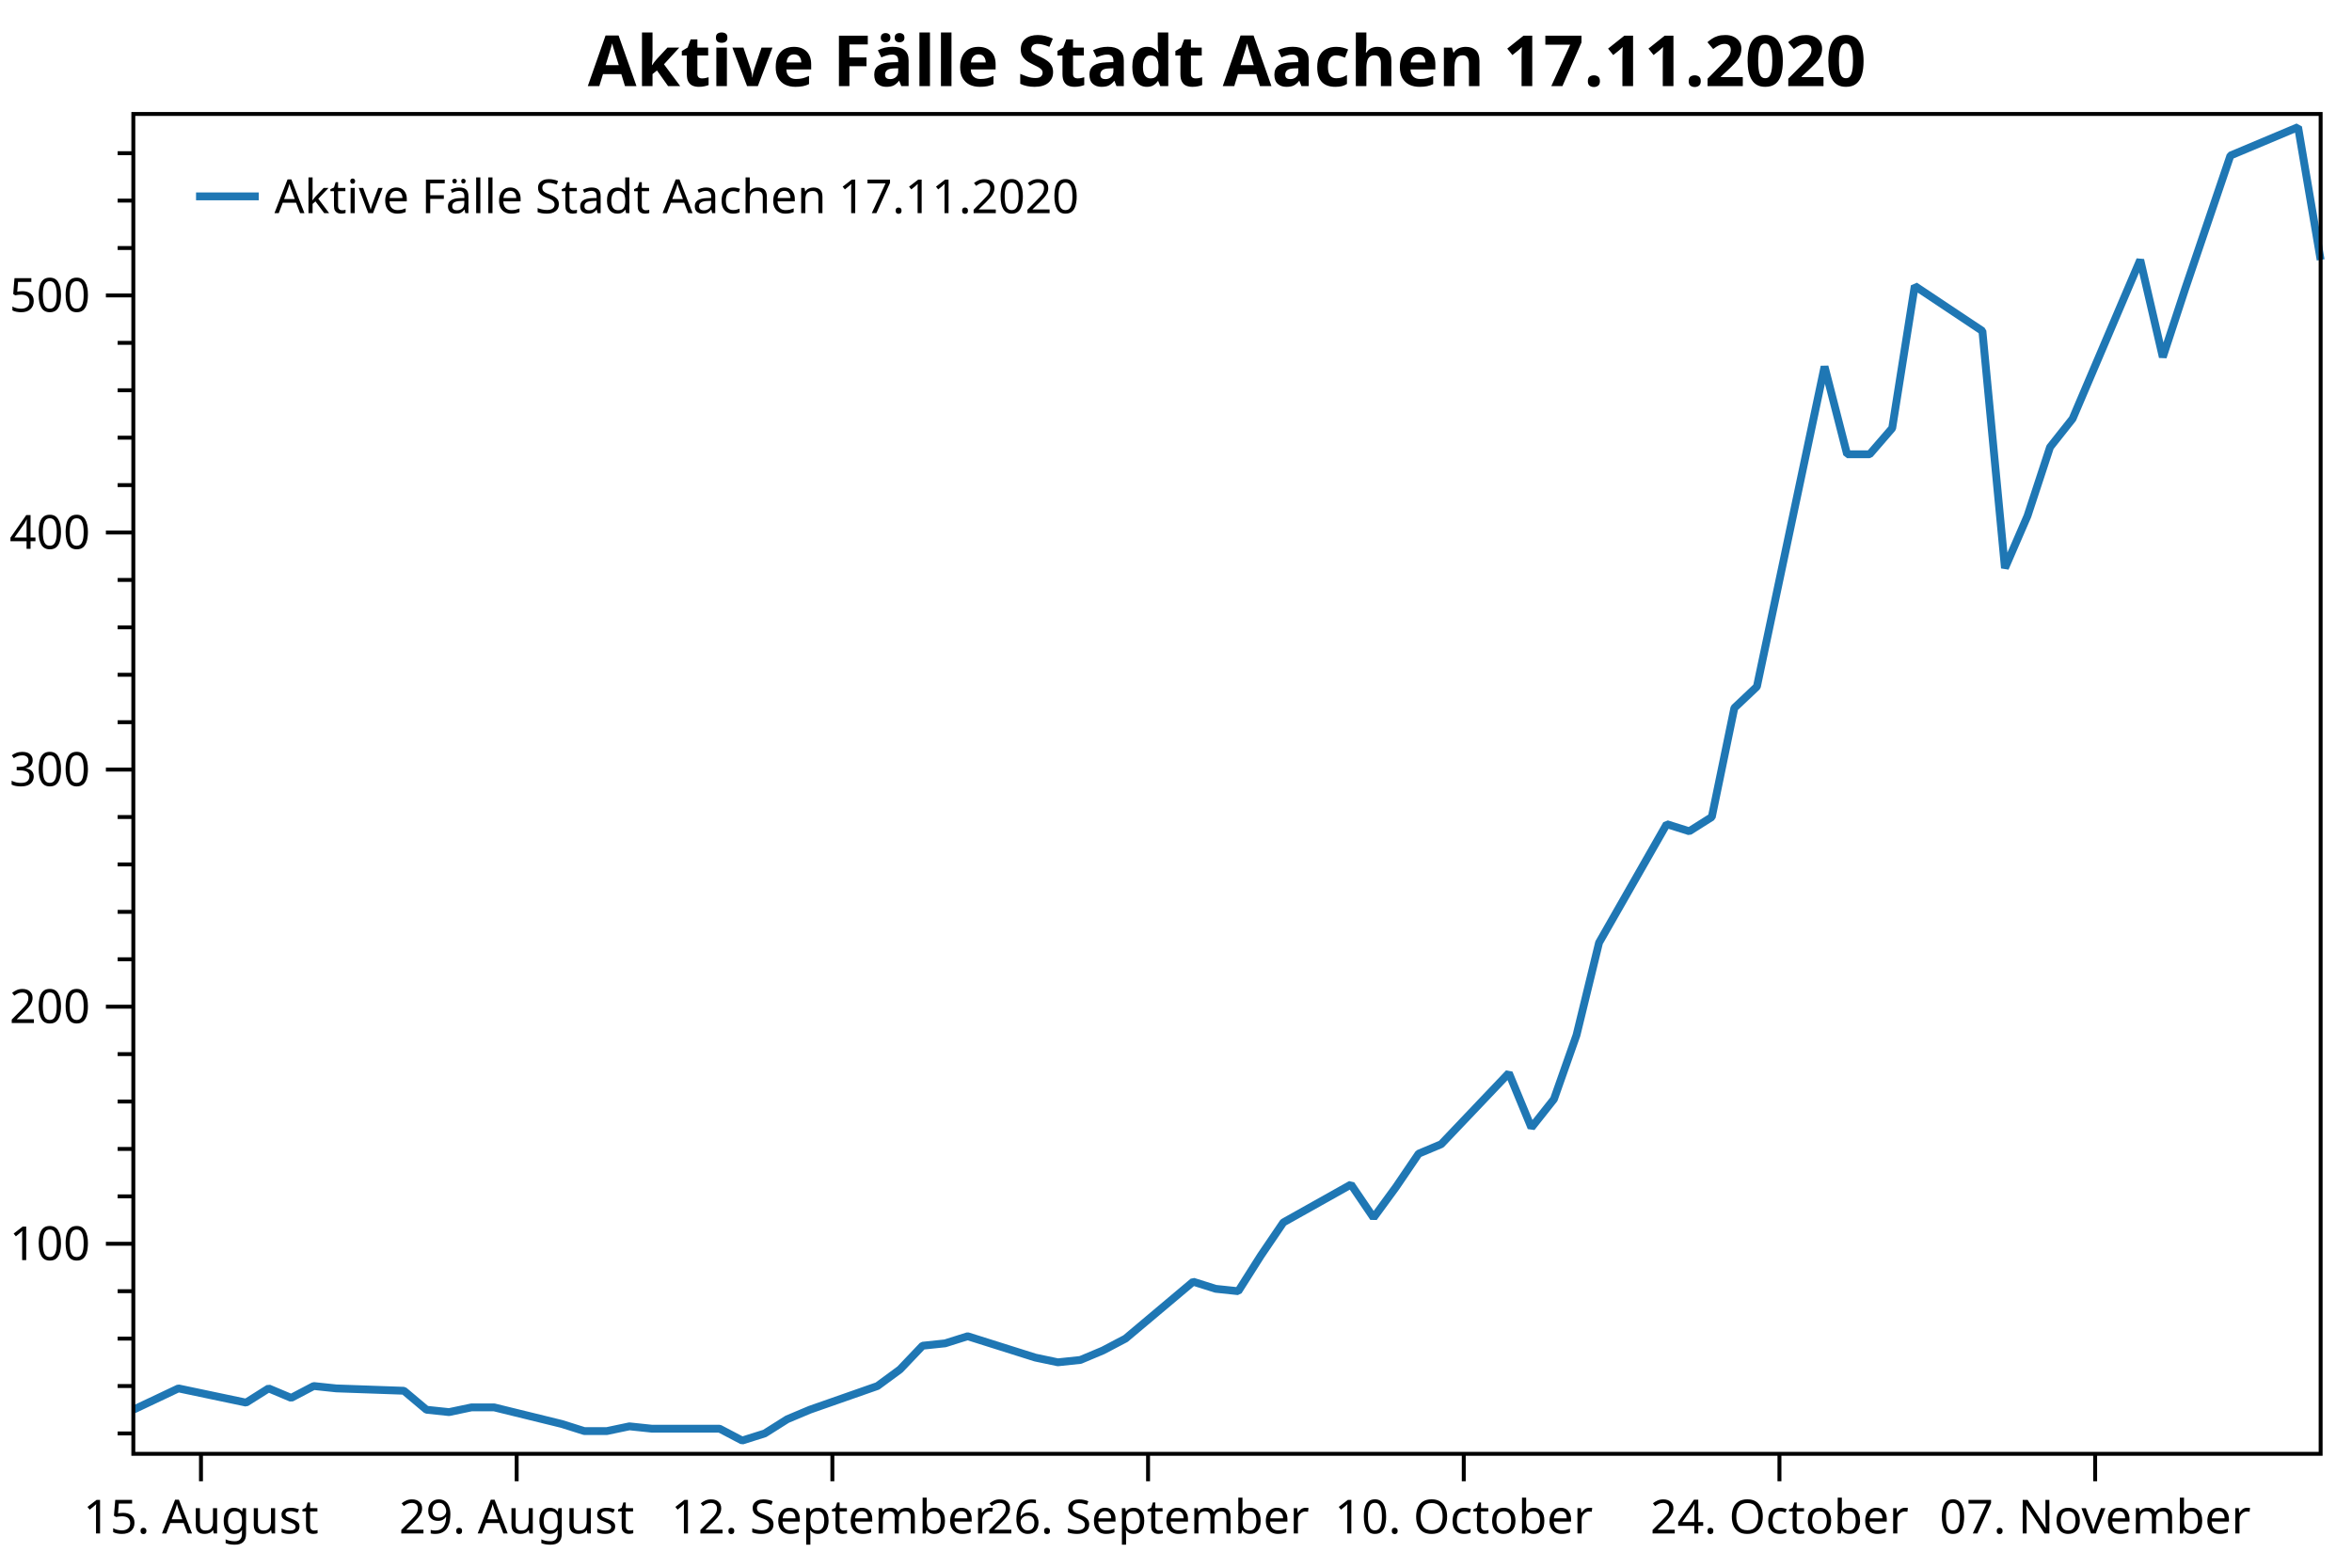
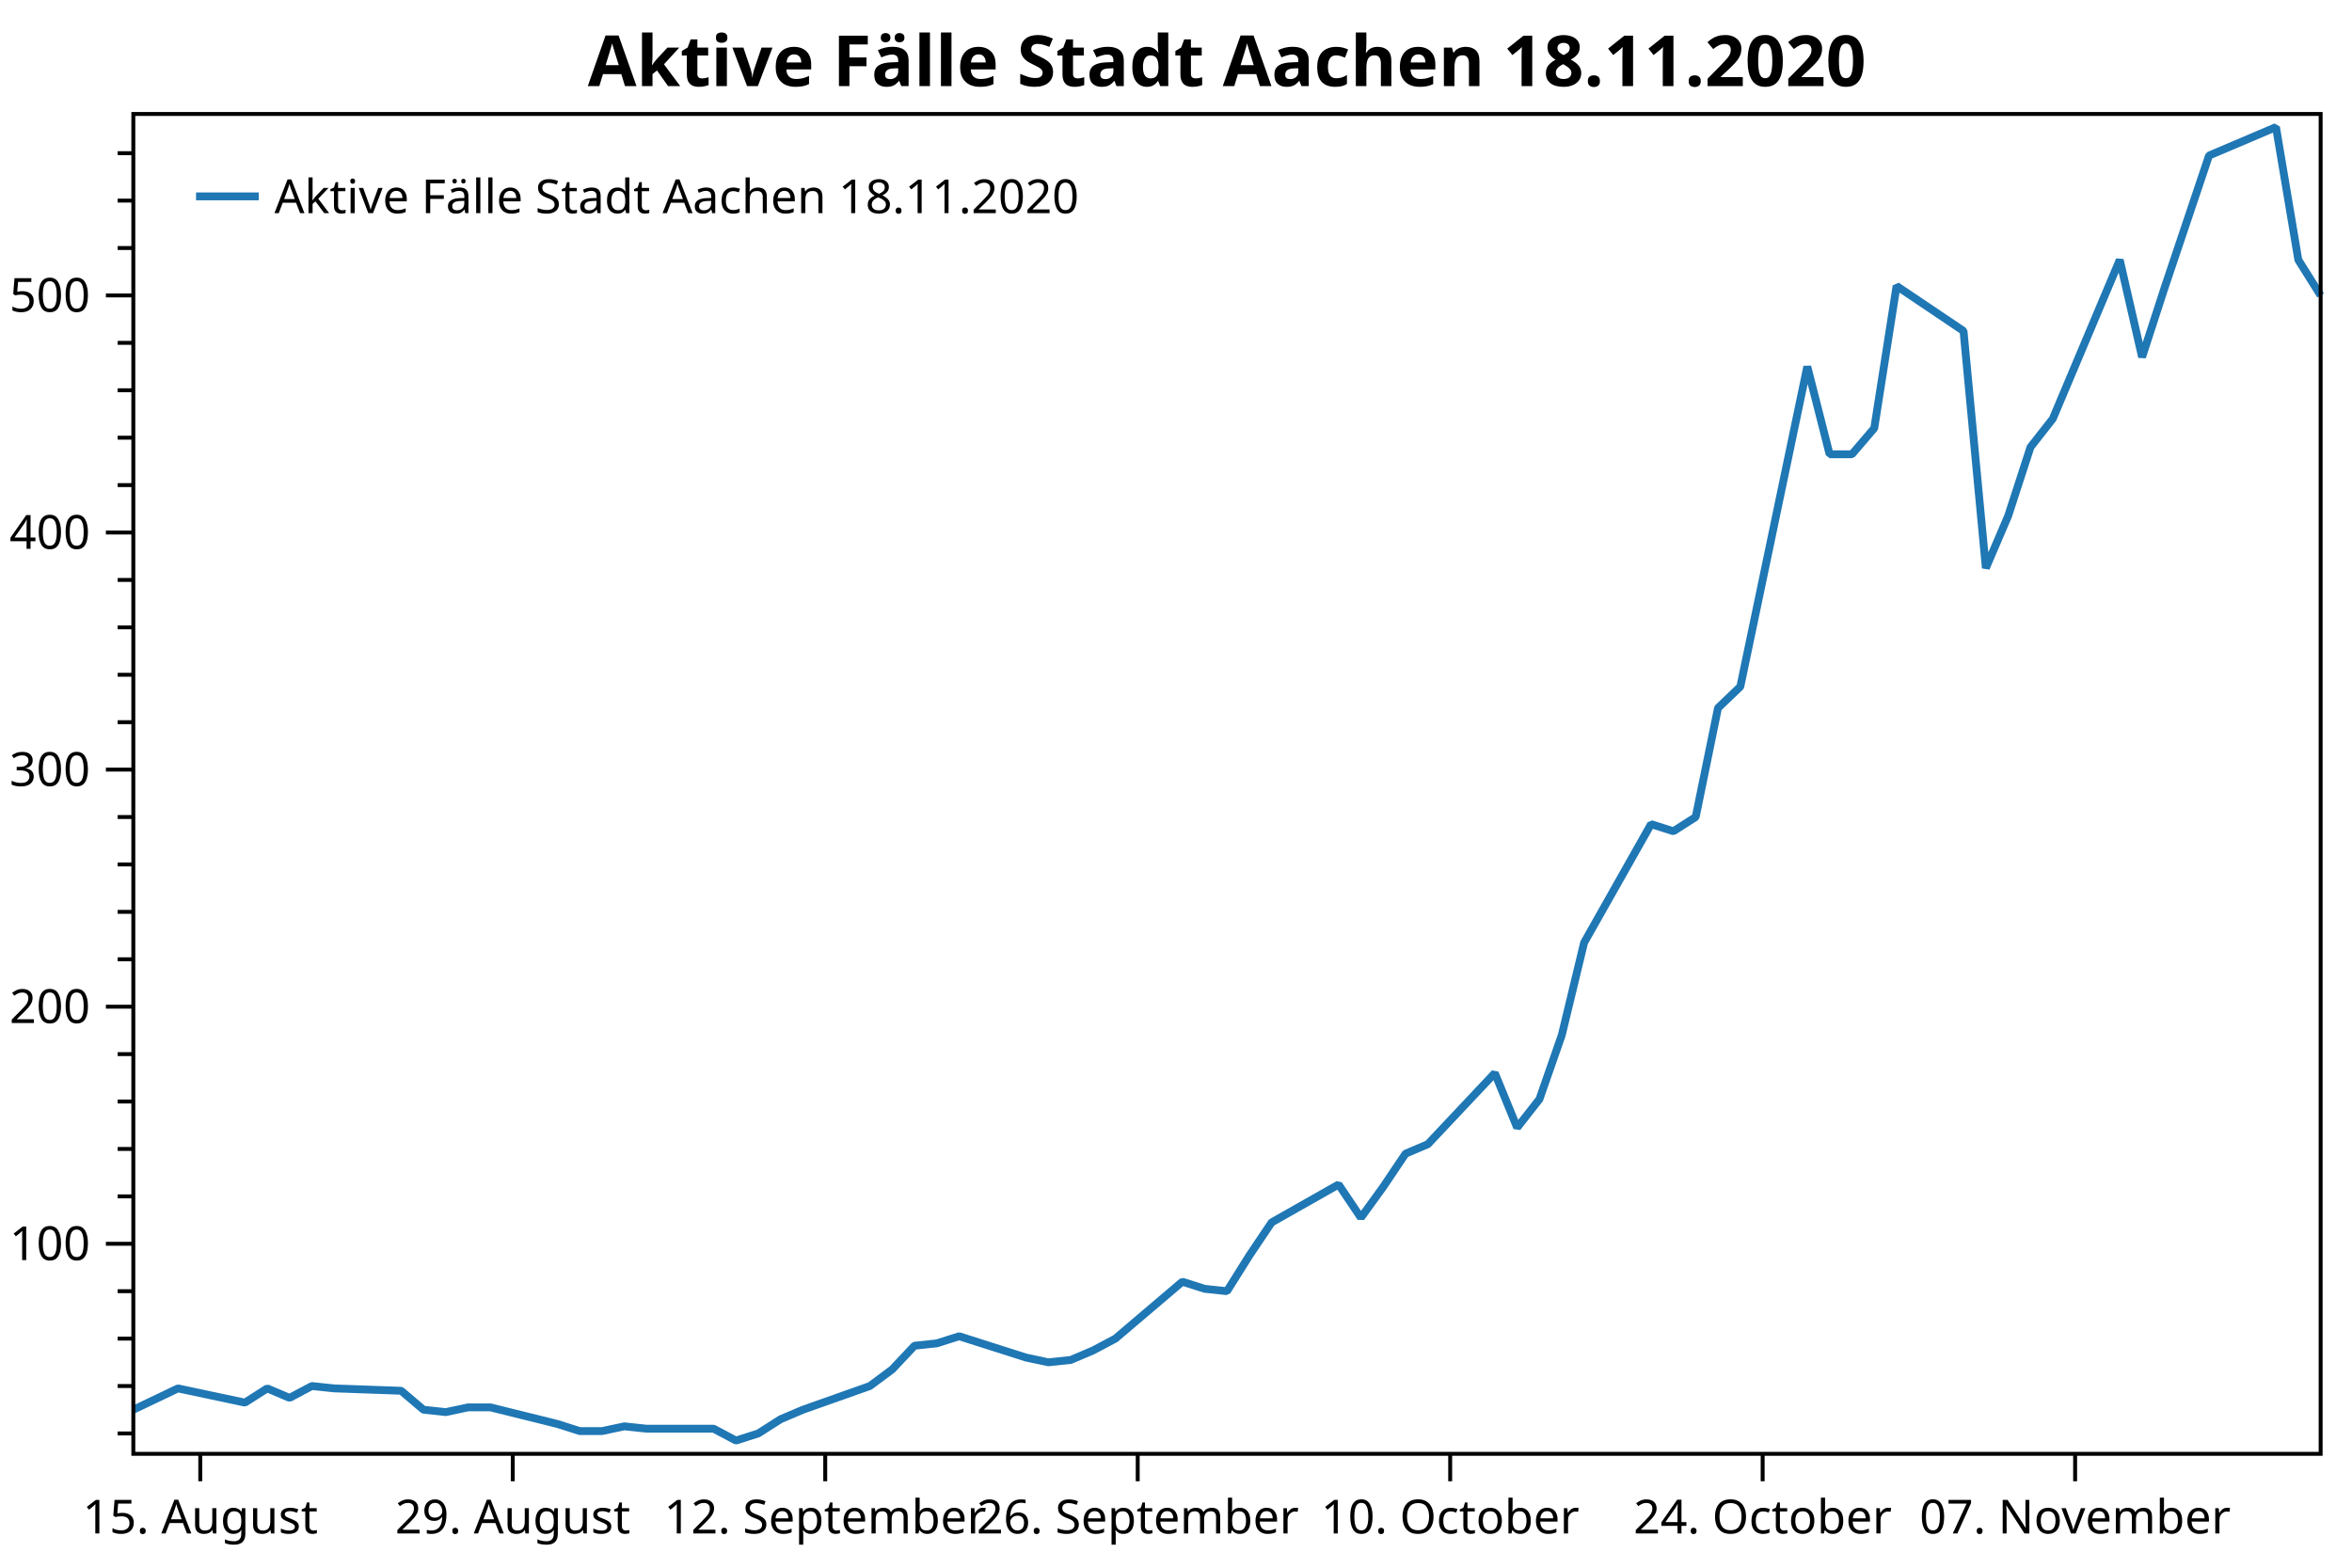
<svg xmlns="http://www.w3.org/2000/svg" width="600" height="400" version="1.1">
  <rect x="0" y="0" width="600" height="400" style="fill:rgb(255,255,255);stroke:none;" />
  <polyline points="34.012,365.747 30.012,365.747" style="fill:none;stroke:black;stroke-width:1" />
  <polyline points="34.012,353.649 30.012,353.649" style="fill:none;stroke:black;stroke-width:1" />
  <polyline points="34.012,341.55 30.012,341.55" style="fill:none;stroke:black;stroke-width:1" />
  <polyline points="34.012,329.452 30.012,329.452" style="fill:none;stroke:black;stroke-width:1" />
  <polyline points="34.012,305.254 30.012,305.254" style="fill:none;stroke:black;stroke-width:1" />
  <polyline points="34.012,293.156 30.012,293.156" style="fill:none;stroke:black;stroke-width:1" />
  <polyline points="34.012,281.057 30.012,281.057" style="fill:none;stroke:black;stroke-width:1" />
  <polyline points="34.012,268.959 30.012,268.959" style="fill:none;stroke:black;stroke-width:1" />
  <polyline points="34.012,244.761 30.012,244.761" style="fill:none;stroke:black;stroke-width:1" />
  <polyline points="34.012,232.663 30.012,232.663" style="fill:none;stroke:black;stroke-width:1" />
  <polyline points="34.012,220.564 30.012,220.564" style="fill:none;stroke:black;stroke-width:1" />
  <polyline points="34.012,208.465 30.012,208.465" style="fill:none;stroke:black;stroke-width:1" />
  <polyline points="34.012,184.268 30.012,184.268" style="fill:none;stroke:black;stroke-width:1" />
  <polyline points="34.012,172.17 30.012,172.17" style="fill:none;stroke:black;stroke-width:1" />
  <polyline points="34.012,160.071 30.012,160.071" style="fill:none;stroke:black;stroke-width:1" />
  <polyline points="34.012,147.972 30.012,147.972" style="fill:none;stroke:black;stroke-width:1" />
  <polyline points="34.012,123.775 30.012,123.775" style="fill:none;stroke:black;stroke-width:1" />
  <polyline points="34.012,111.677 30.012,111.677" style="fill:none;stroke:black;stroke-width:1" />
  <polyline points="34.012,99.578 30.012,99.578" style="fill:none;stroke:black;stroke-width:1" />
  <polyline points="34.012,87.48 30.012,87.48" style="fill:none;stroke:black;stroke-width:1" />
  <polyline points="34.012,63.282 30.012,63.282" style="fill:none;stroke:black;stroke-width:1" />
  <polyline points="34.012,51.184 30.012,51.184" style="fill:none;stroke:black;stroke-width:1" />
  <polyline points="34.012,39.085 30.012,39.085" style="fill:none;stroke:black;stroke-width:1" />
  <text dominant-baseline="middle" text-anchor="end" transform="translate(23.012,317.353)" font-family="Segoe UI" font-size="12" font-weight="400" fill="black">100</text>
  <text dominant-baseline="middle" text-anchor="end" transform="translate(23.012,256.8599)" font-family="Segoe UI" font-size="12" font-weight="400" fill="black">200</text>
  <text dominant-baseline="middle" text-anchor="end" transform="translate(23.012,196.3669)" font-family="Segoe UI" font-size="12" font-weight="400" fill="black">300</text>
  <text dominant-baseline="middle" text-anchor="end" transform="translate(23.012,135.8739)" font-family="Segoe UI" font-size="12" font-weight="400" fill="black">400</text>
  <text dominant-baseline="middle" text-anchor="end" transform="translate(23.012,75.3809)" font-family="Segoe UI" font-size="12" font-weight="400" fill="black">500</text>
  <polyline points="34.012,317.353 27.012,317.353" style="fill:none;stroke:black;stroke-width:1" />
  <polyline points="34.012,256.86 27.012,256.86" style="fill:none;stroke:black;stroke-width:1" />
  <polyline points="34.012,196.367 27.012,196.367" style="fill:none;stroke:black;stroke-width:1" />
  <polyline points="34.012,135.874 27.012,135.874" style="fill:none;stroke:black;stroke-width:1" />
  <polyline points="34.012,75.381 27.012,75.381" style="fill:none;stroke:black;stroke-width:1" />
-   <text dominant-baseline="hanging" text-anchor="middle" transform="translate(51.2694,381.947)" font-family="Segoe UI" font-size="12" font-weight="400" fill="black">15. August</text>
-   <text dominant-baseline="hanging" text-anchor="middle" transform="translate(131.8037,381.947)" font-family="Segoe UI" font-size="12" font-weight="400" fill="black">29. August</text>
-   <text dominant-baseline="hanging" text-anchor="middle" transform="translate(212.3381,381.947)" font-family="Segoe UI" font-size="12" font-weight="400" fill="black">12. September</text>
-   <text dominant-baseline="hanging" text-anchor="middle" transform="translate(292.8724,381.947)" font-family="Segoe UI" font-size="12" font-weight="400" fill="black">26. September</text>
-   <text dominant-baseline="hanging" text-anchor="middle" transform="translate(373.4068,381.947)" font-family="Segoe UI" font-size="12" font-weight="400" fill="black">10. October</text>
-   <text dominant-baseline="hanging" text-anchor="middle" transform="translate(453.9411,381.947)" font-family="Segoe UI" font-size="12" font-weight="400" fill="black">24. October</text>
-   <text dominant-baseline="hanging" text-anchor="middle" transform="translate(534.4755,381.947)" font-family="Segoe UI" font-size="12" font-weight="400" fill="black">07. November</text>
-   <polyline points="51.269,370.947 51.269,377.947" style="fill:none;stroke:black;stroke-width:1" />
-   <polyline points="131.804,370.947 131.804,377.947" style="fill:none;stroke:black;stroke-width:1" />
-   <polyline points="212.338,370.947 212.338,377.947" style="fill:none;stroke:black;stroke-width:1" />
-   <polyline points="292.872,370.947 292.872,377.947" style="fill:none;stroke:black;stroke-width:1" />
-   <polyline points="373.407,370.947 373.407,377.947" style="fill:none;stroke:black;stroke-width:1" />
-   <polyline points="453.941,370.947 453.941,377.947" style="fill:none;stroke:black;stroke-width:1" />
-   <polyline points="534.476,370.947 534.476,377.947" style="fill:none;stroke:black;stroke-width:1" />
-   <polyline points="34.012,359.698 45.517,354.254 62.774,357.883 68.527,354.254 74.279,356.673 80.032,353.649 85.784,354.254 103.041,354.859 108.794,359.698 114.546,360.303 120.299,359.093 126.051,359.093 143.309,363.328 149.061,365.142 154.814,365.142 160.566,363.933 166.318,364.538 183.576,364.538 189.328,367.562 195.081,365.747 200.833,362.118 206.586,359.698 223.843,353.649 229.595,349.414 235.348,343.365 241.1,342.76 246.853,340.945 264.11,346.39 269.863,347.599 275.615,346.995 281.368,344.575 287.12,341.55 304.377,327.032 310.13,328.847 315.882,329.452 321.635,320.378 327.387,311.909 344.644,302.23 350.397,310.699 356.149,302.835 361.902,294.366 367.654,291.946 384.912,273.798 390.664,287.711 396.417,280.452 402.169,264.119 407.921,240.527 425.179,210.28 430.931,212.095 436.684,208.465 442.436,180.639 448.189,175.194 465.446,93.529 471.199,115.911 476.951,115.911 482.703,109.257 488.456,72.961 505.713,84.455 511.466,144.948 517.218,131.639 522.971,114.096 528.723,106.837 545.98,66.307 551.733,91.109 557.485,73.566 568.99,39.69 586.247,32.431 592,66.307" style="fill:none;stroke:rgb(31,119,180);stroke-width:2;stroke-linejoin:bevel" />
-   <text dominant-baseline="hanging" text-anchor="middle" transform="translate(313.006,8)" font-family="Segoe UI" font-size="18" font-weight="700" fill="black">Aktive Fälle Stadt Aachen 17.11.2020</text>
+   <text dominant-baseline="hanging" text-anchor="middle" transform="translate(51.0933,381.947)" font-family="Segoe UI" font-size="12" font-weight="400" fill="black">15. August</text>
+   <text dominant-baseline="hanging" text-anchor="middle" transform="translate(130.8058,381.947)" font-family="Segoe UI" font-size="12" font-weight="400" fill="black">29. August</text>
+   <text dominant-baseline="hanging" text-anchor="middle" transform="translate(210.5184,381.947)" font-family="Segoe UI" font-size="12" font-weight="400" fill="black">12. September</text>
+   <text dominant-baseline="hanging" text-anchor="middle" transform="translate(290.231,381.947)" font-family="Segoe UI" font-size="12" font-weight="400" fill="black">26. September</text>
+   <text dominant-baseline="hanging" text-anchor="middle" transform="translate(369.9436,381.947)" font-family="Segoe UI" font-size="12" font-weight="400" fill="black">10. October</text>
+   <text dominant-baseline="hanging" text-anchor="middle" transform="translate(449.6561,381.947)" font-family="Segoe UI" font-size="12" font-weight="400" fill="black">24. October</text>
+   <text dominant-baseline="hanging" text-anchor="middle" transform="translate(529.3687,381.947)" font-family="Segoe UI" font-size="12" font-weight="400" fill="black">07. November</text>
+   <polyline points="51.093,370.947 51.093,377.947" style="fill:none;stroke:black;stroke-width:1" />
+   <polyline points="130.806,370.947 130.806,377.947" style="fill:none;stroke:black;stroke-width:1" />
+   <polyline points="210.518,370.947 210.518,377.947" style="fill:none;stroke:black;stroke-width:1" />
+   <polyline points="290.231,370.947 290.231,377.947" style="fill:none;stroke:black;stroke-width:1" />
+   <polyline points="369.944,370.947 369.944,377.947" style="fill:none;stroke:black;stroke-width:1" />
+   <polyline points="449.656,370.947 449.656,377.947" style="fill:none;stroke:black;stroke-width:1" />
+   <polyline points="529.369,370.947 529.369,377.947" style="fill:none;stroke:black;stroke-width:1" />
+   <polyline points="34.012,359.698 45.4,354.254 62.481,357.883 68.174,354.254 73.868,356.673 79.562,353.649 85.256,354.254 102.337,354.859 108.031,359.698 113.725,360.303 119.418,359.093 125.112,359.093 142.193,363.328 147.887,365.142 153.581,365.142 159.275,363.933 164.968,364.538 182.05,364.538 187.743,367.562 193.437,365.747 199.131,362.118 204.825,359.698 221.906,353.649 227.6,349.414 233.293,343.365 238.987,342.76 244.681,340.945 261.762,346.39 267.456,347.599 273.15,346.995 278.844,344.575 284.537,341.55 301.618,327.032 307.312,328.847 313.006,329.452 318.7,320.378 324.394,311.909 341.475,302.23 347.168,310.699 352.862,302.835 358.556,294.366 364.25,291.946 381.331,273.798 387.025,287.711 392.719,280.452 398.412,264.119 404.106,240.527 421.187,210.28 426.881,212.095 432.575,208.465 438.269,180.639 443.962,175.194 461.044,93.529 466.737,115.911 472.431,115.911 478.125,109.257 483.819,72.961 500.9,84.455 506.594,144.948 512.287,131.639 517.981,114.096 523.675,106.837 540.756,66.307 546.45,91.109 552.144,73.566 563.531,39.69 580.612,32.431 586.306,66.307 592,75.381" style="fill:none;stroke:rgb(31,119,180);stroke-width:2;stroke-linejoin:bevel" />
+   <text dominant-baseline="hanging" text-anchor="middle" transform="translate(313.006,8)" font-family="Segoe UI" font-size="18" font-weight="700" fill="black">Aktive Fälle Stadt Aachen 18.11.2020</text>
  <polygon points="34.012,29.079 592,29.079 592,370.947 34.012,370.947" style="fill:none;stroke:black;stroke-width:1" />
  <polygon points="42.012,37.08 228.483,37.08 228.483,63.133 42.012,63.133" style="fill:none;stroke:none;" />
-   <text dominant-baseline="hanging" text-anchor="start" transform="translate(70.012,45.0795)" font-family="Segoe UI" font-size="12" font-weight="400" fill="black">Aktive Fälle Stadt Aachen 17.11.2020</text>
+   <text dominant-baseline="hanging" text-anchor="start" transform="translate(70.012,45.0795)" font-family="Segoe UI" font-size="12" font-weight="400" fill="black">Aktive Fälle Stadt Aachen 18.11.2020</text>
  <polyline points="50.012,50.106 66.012,50.106" style="fill:none;stroke:rgb(31,119,180);stroke-width:2" />
</svg>
